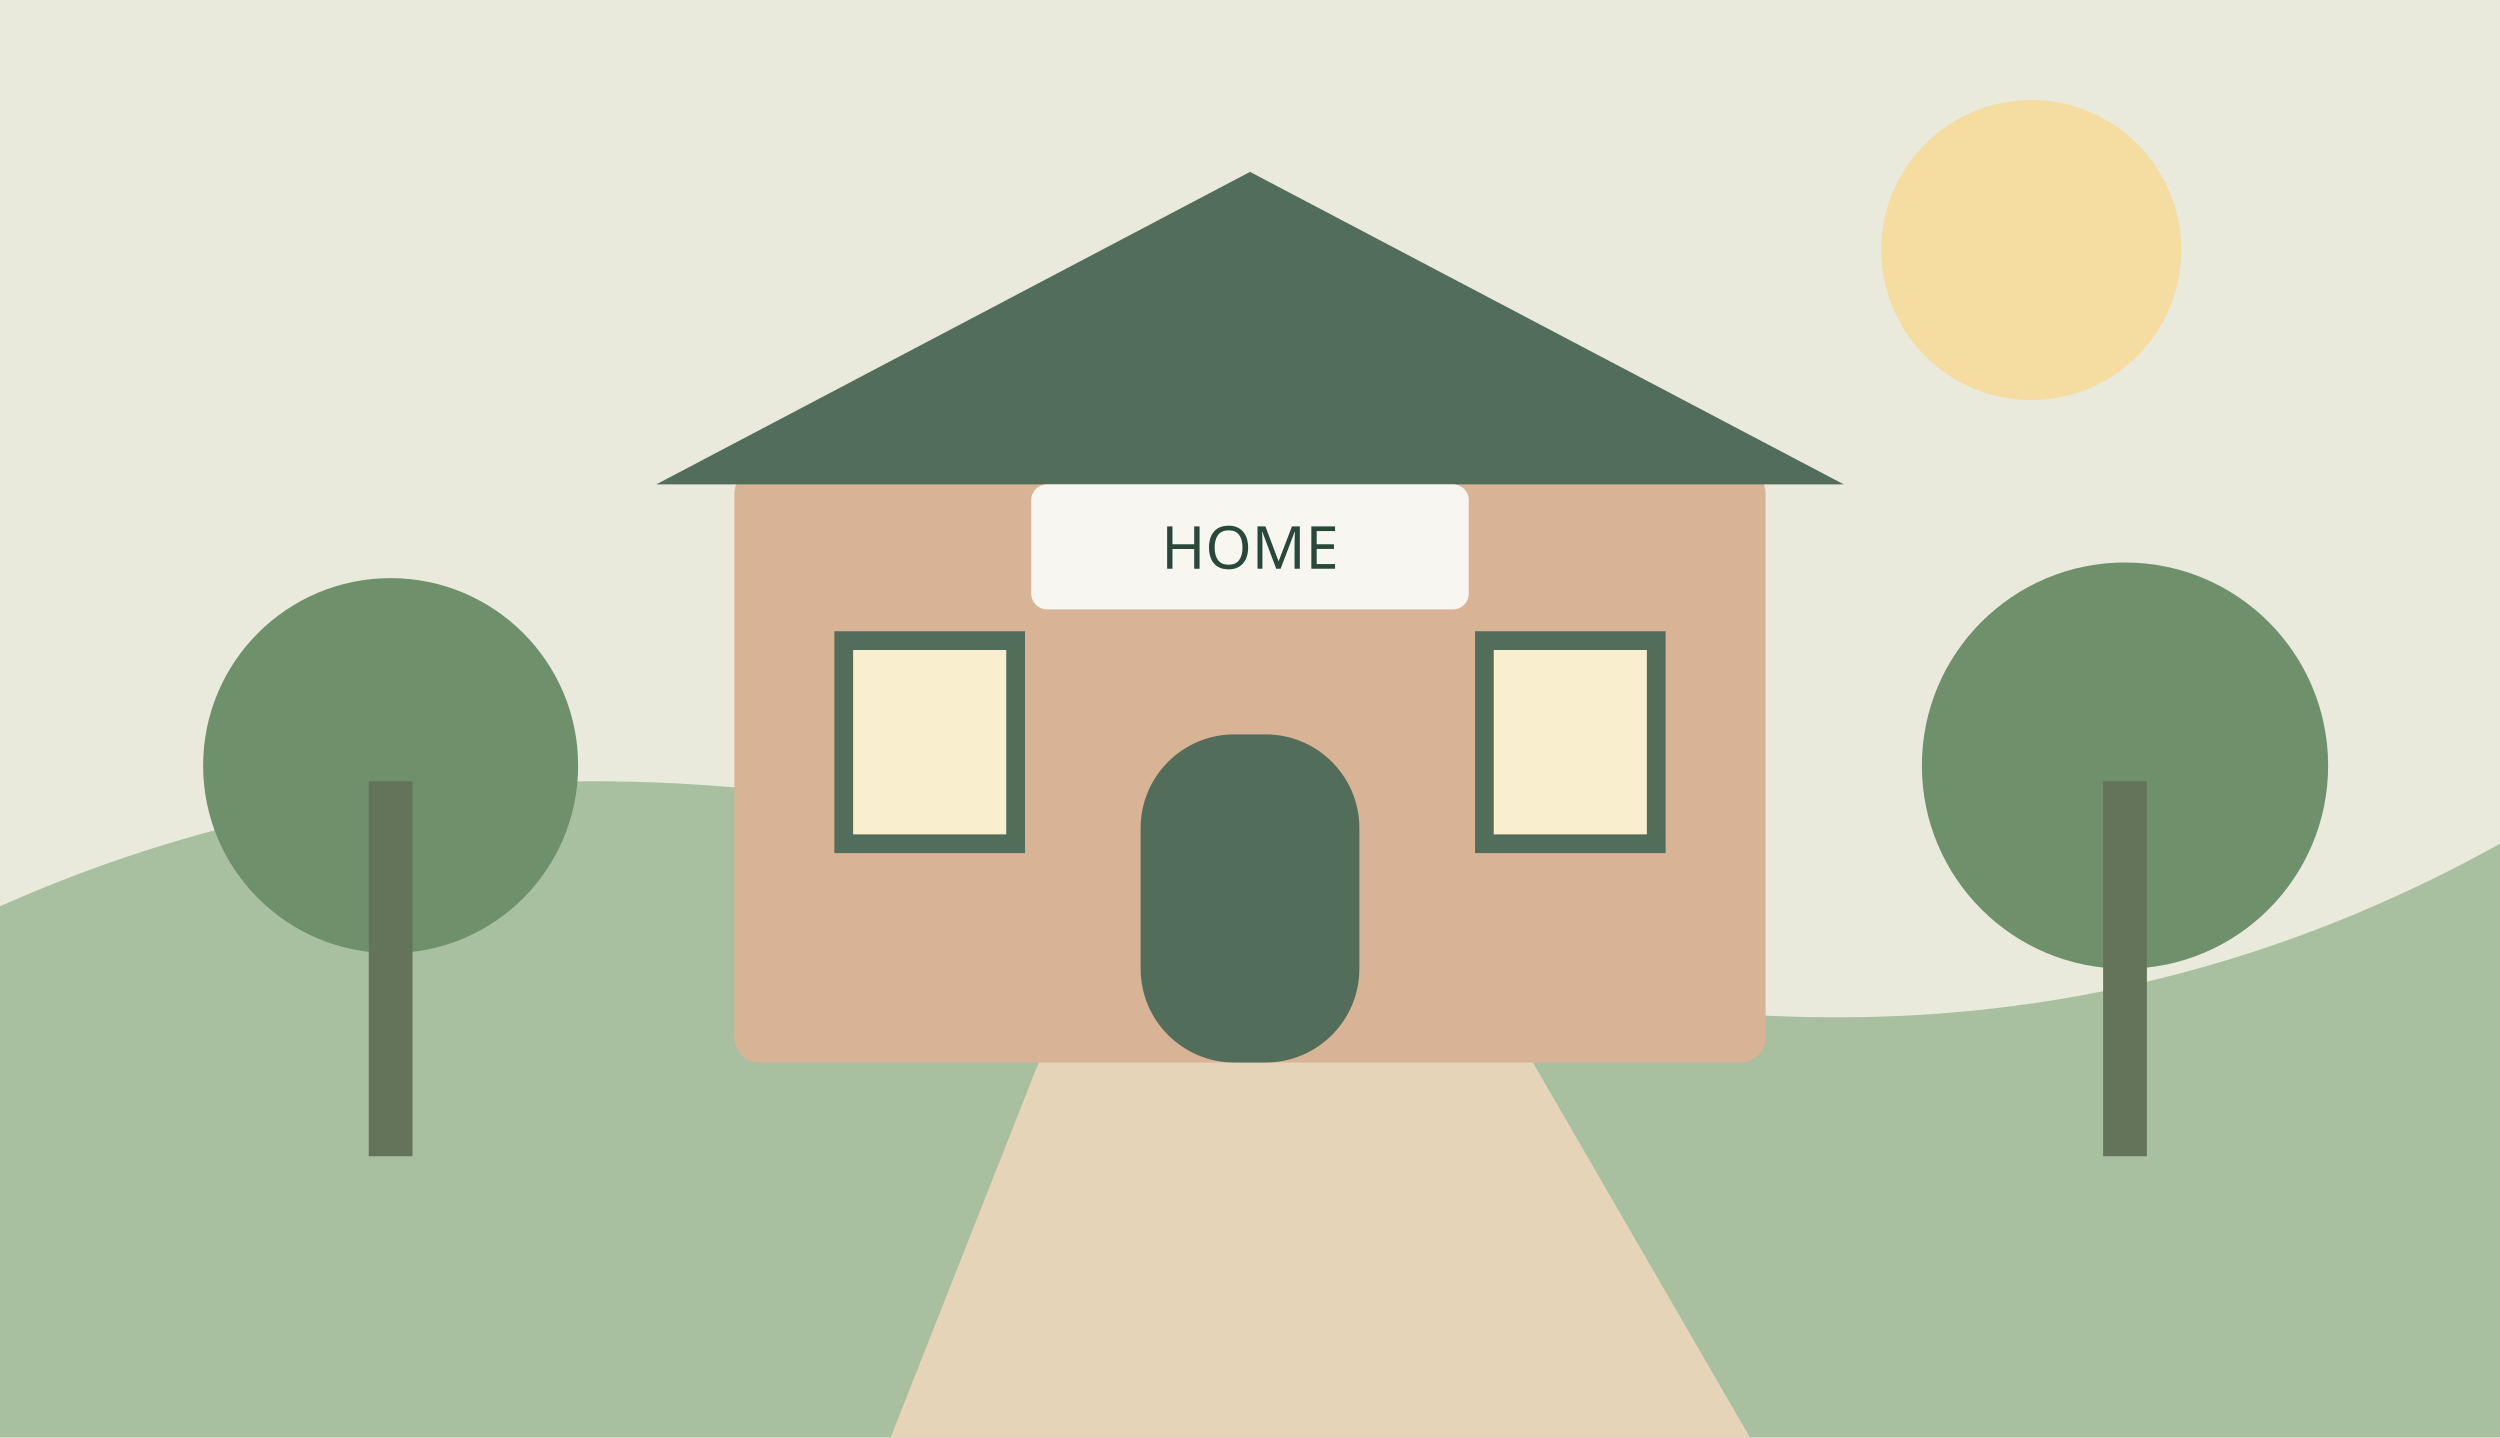
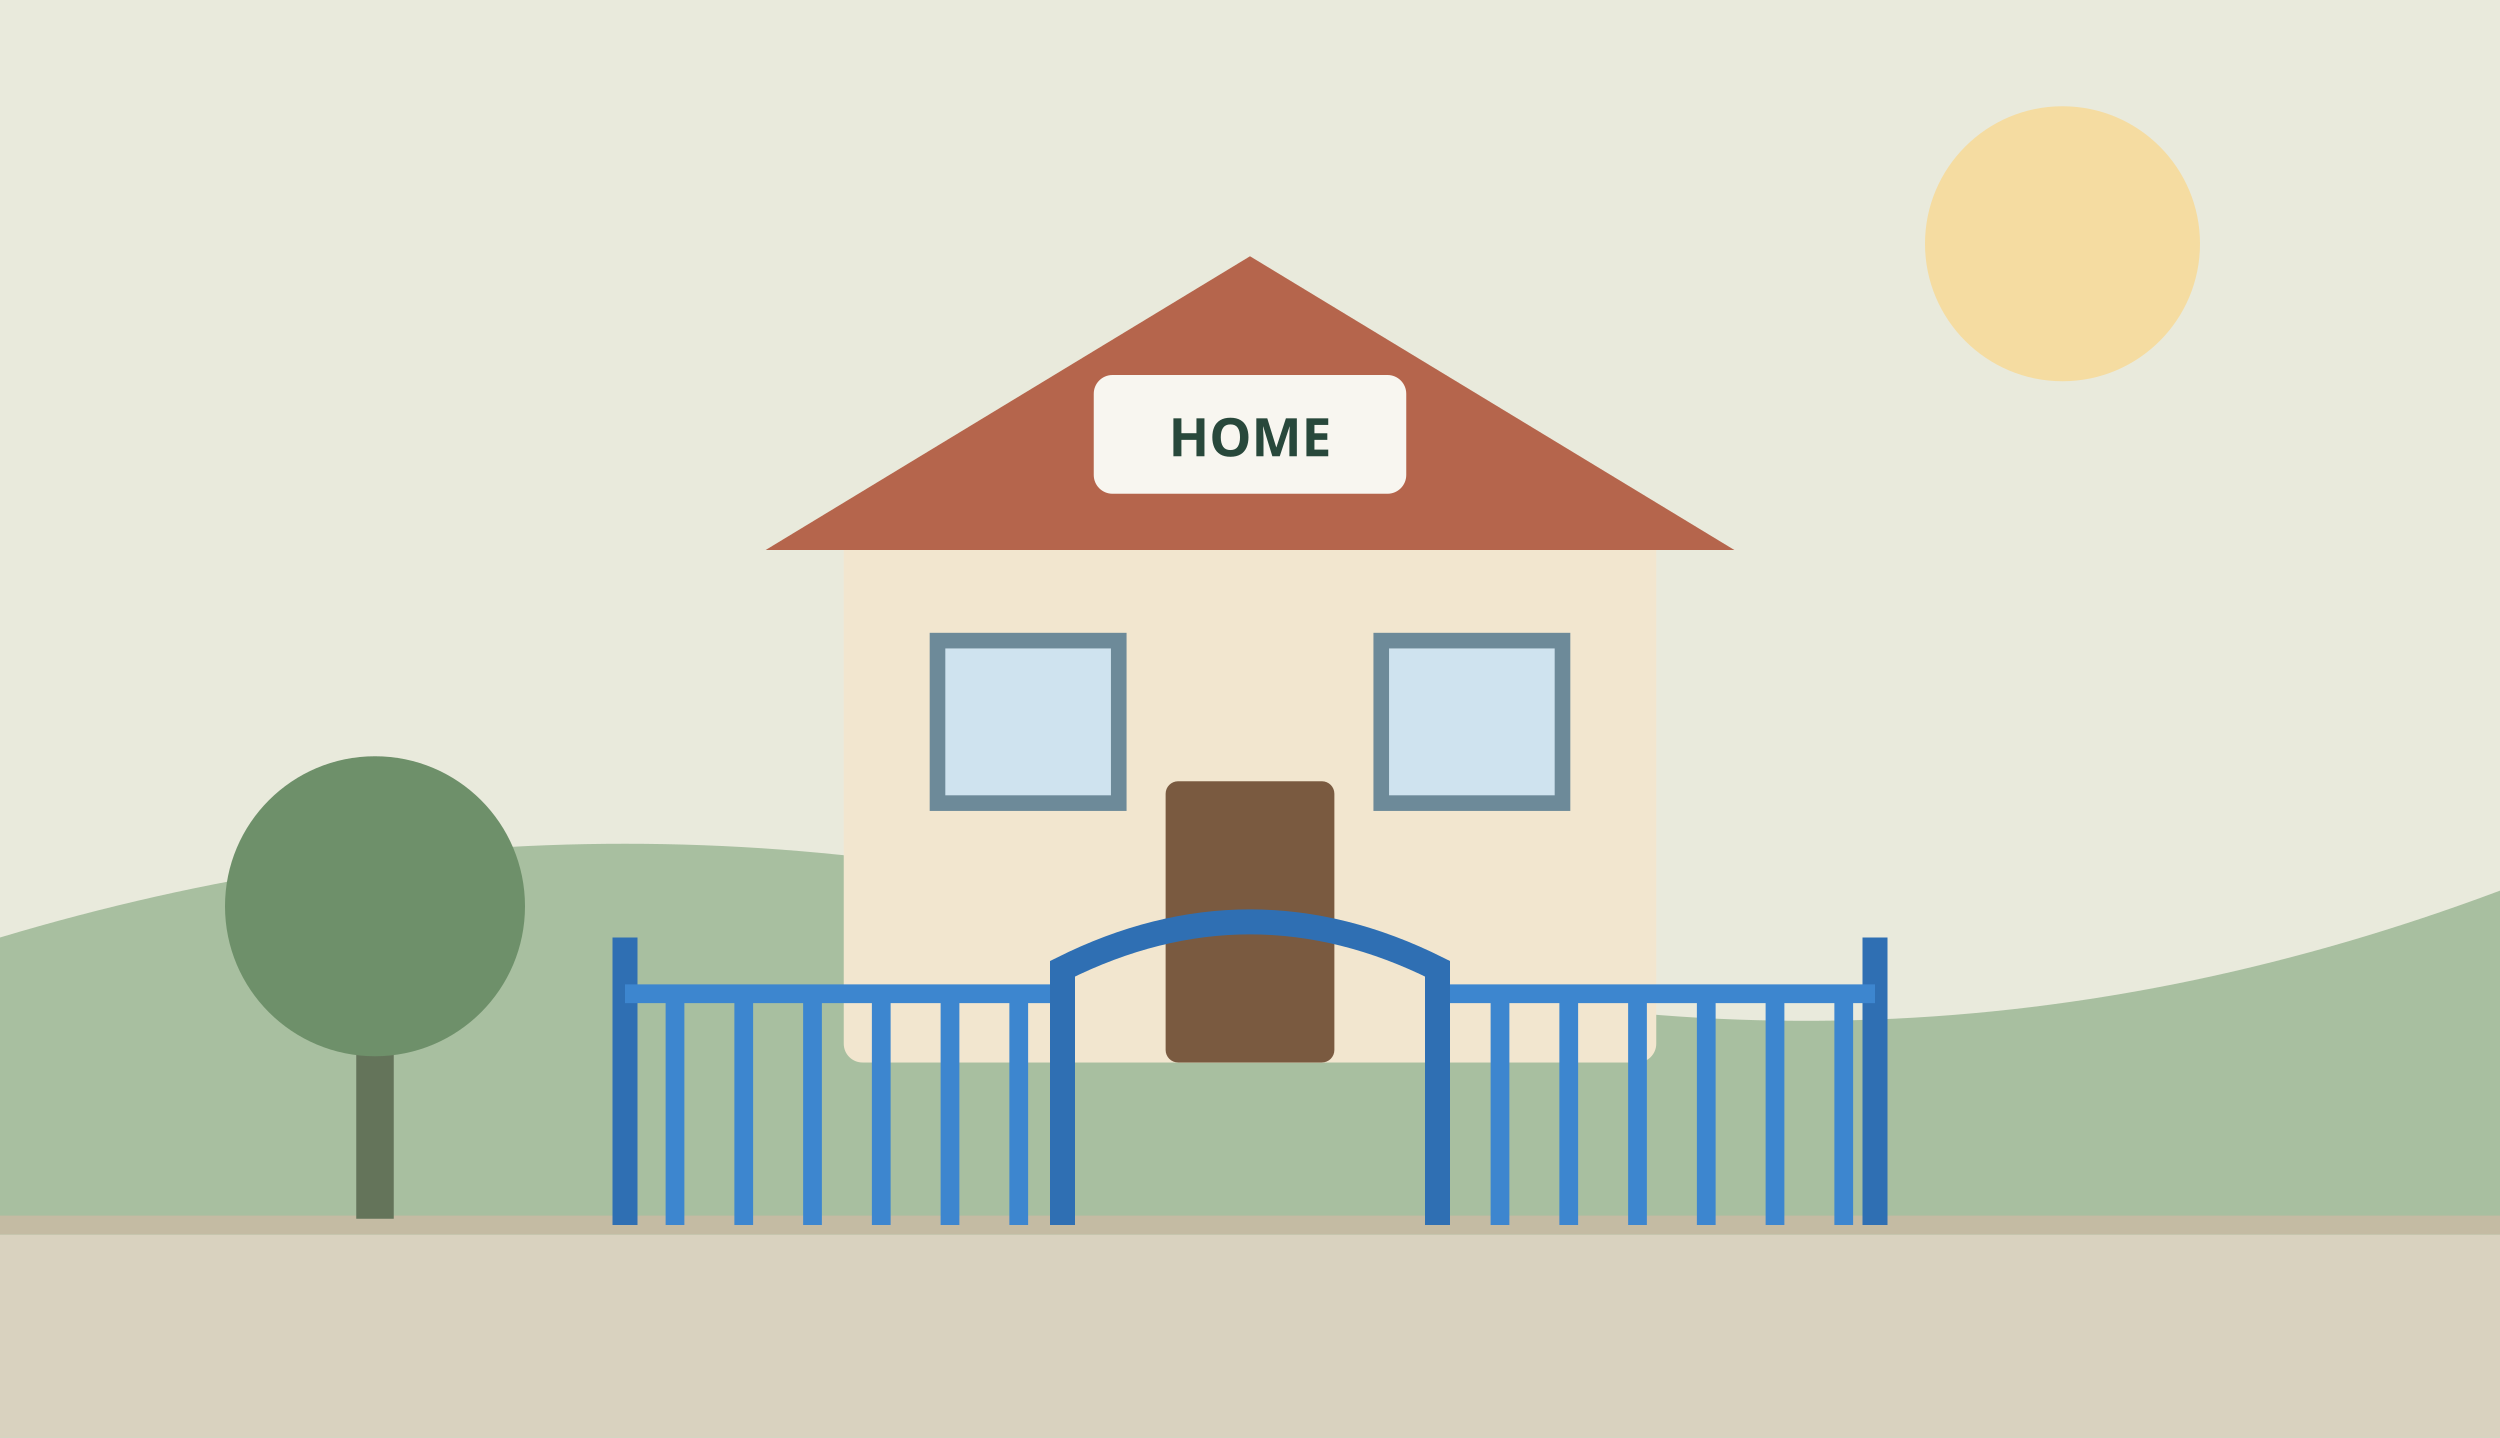
<svg xmlns="http://www.w3.org/2000/svg" width="800" height="460" viewBox="0 0 800 460">
  <rect width="800" height="460" fill="#e9eadc" />
-   <circle cx="650" cy="80" r="48" fill="#f5dca1" />
-   <path d="M0 290Q180 210 400 290T800 270V460H0" fill="#a8bfa0" />
-   <path d="M285 460L360 270H450L560 460" fill="#e6d4b8" />
-   <rect x="235" y="150" width="330" height="190" rx="8" fill="#d9b396" />
-   <path d="M210 155L400 55L590 155" fill="#526e5a" />
-   <rect x="365" y="235" width="70" height="105" rx="30" fill="#526e5a" />
-   <g fill="#f9efcf" stroke="#526e5a" stroke-width="6">
-     <rect x="270" y="205" width="55" height="65" />
-     <rect x="475" y="205" width="55" height="65" />
+   <circle cx="660" cy="78" r="44" fill="#f5dca1" />
+   <path d="M0 300Q200 240 400 300T800 285V460H0" fill="#a8bfa0" />
+   <path d="M0 395H800V460H0" fill="#d9d2bf" />
+   <path d="M0 392H800" stroke="#c4bba3" stroke-width="6" />
+   <path d="M120 300V390" stroke="#64745a" stroke-width="12" />
+   <circle cx="120" cy="290" r="48" fill="#6e906a" />
+   <rect x="270" y="170" width="260" height="170" rx="6" fill="#f2e6cf" />
+   <path d="M245 176L400 82L555 176Z" fill="#b5654c" />
+   <g fill="#cfe3ef" stroke="#6d8a99" stroke-width="5">
+     <rect x="300" y="205" width="58" height="52" />
+     <rect x="442" y="205" width="58" height="52" />
  </g>
-   <rect x="330" y="155" width="140" height="40" rx="5" fill="#f8f6f0" />
-   <text x="400" y="182" text-anchor="middle" font-family="sans-serif" font-size="19" fill="#28483b">HOME</text>
-   <g fill="#6e906a">
-     <circle cx="125" cy="245" r="60" />
-     <circle cx="680" cy="245" r="65" />
+   <rect x="373" y="250" width="54" height="90" rx="4" fill="#7a5a40" />
+   <g stroke="#2f6fb3" stroke-width="8">
+     <path d="M200 392V300M600 392V300" />
  </g>
-   <g stroke="#64745a" stroke-width="14">
-     <path d="M125 250V370M680 250V370" />
+   <g stroke="#3d86cf" stroke-width="6">
+     <path d="M216 392V318" />
+     <path d="M238 392V318" />
+     <path d="M260 392V318" />
+     <path d="M282 392V318" />
+     <path d="M304 392V318" />
+     <path d="M326 392V318" />
+     <path d="M480 392V318" />
+     <path d="M502 392V318" />
+     <path d="M524 392V318" />
+     <path d="M546 392V318" />
+     <path d="M568 392V318" />
+     <path d="M590 392V318" />
  </g>
+   <path d="M200 318H340M460 318H600" stroke="#3d86cf" stroke-width="6" />
+   <path d="M340 392V310Q400 280 460 310V392" fill="none" stroke="#2f6fb3" stroke-width="8" />
+   <rect x="350.0" y="120" width="100" height="38" rx="6" fill="#f8f6f0" />
+   <text x="400" y="146" text-anchor="middle" font-family="sans-serif" font-weight="700" font-size="17" fill="#28483b">HOME</text>
</svg>
